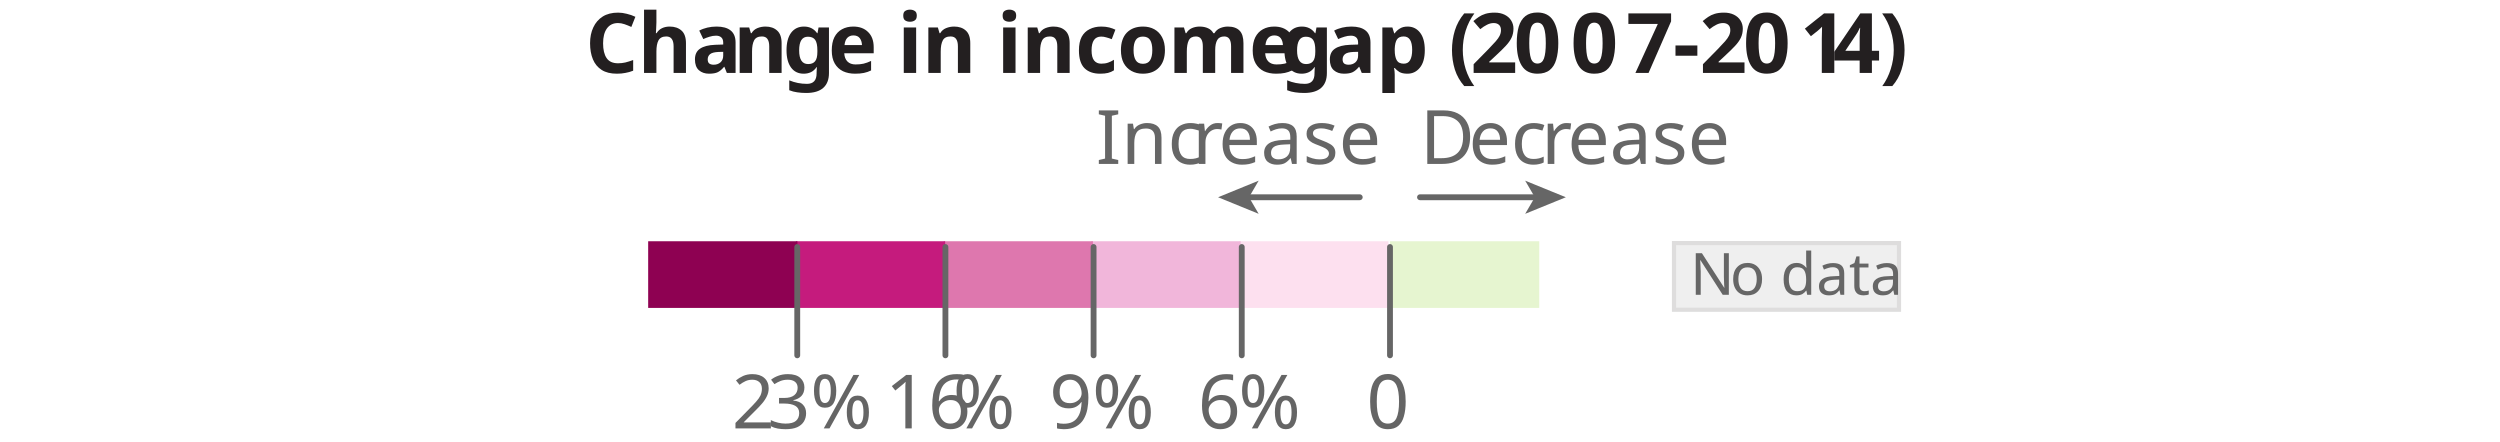
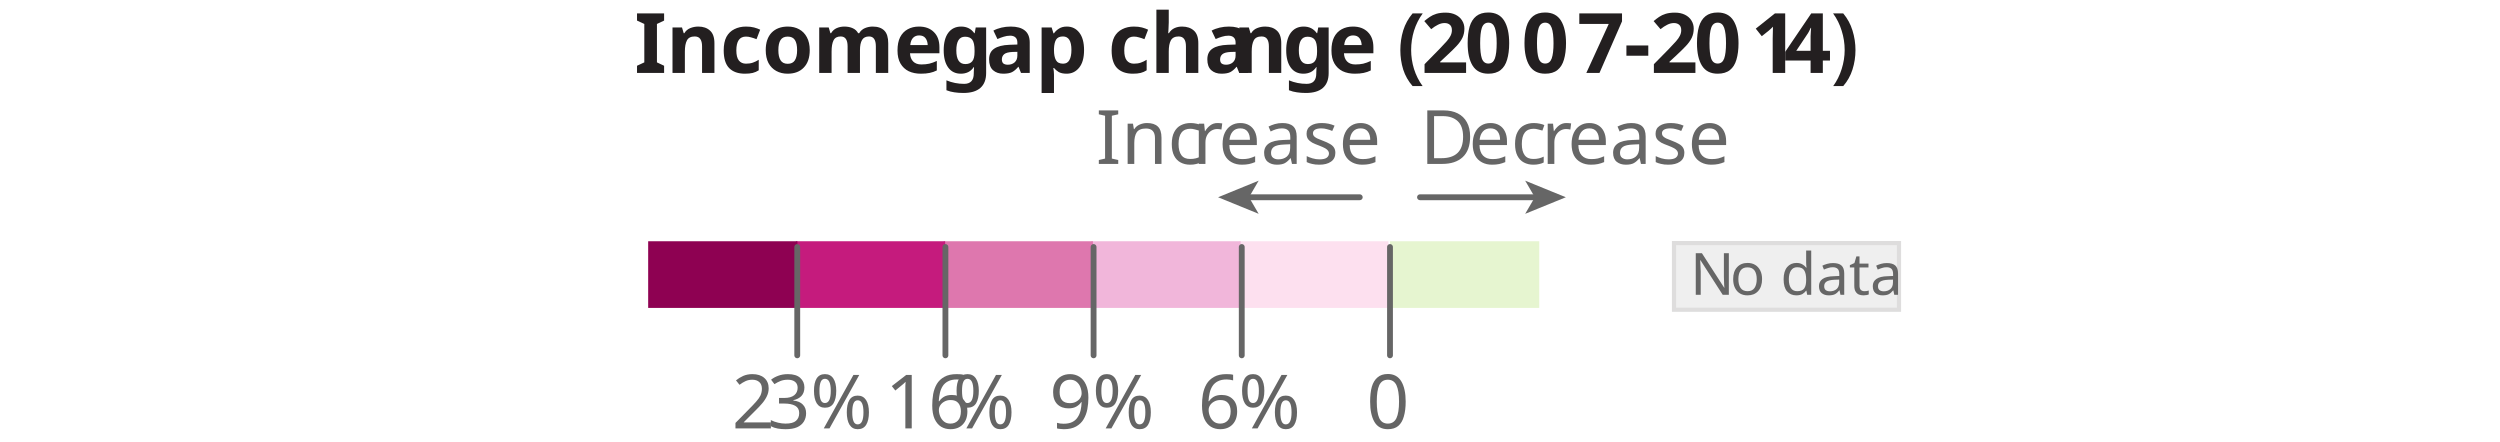
<svg xmlns="http://www.w3.org/2000/svg" viewBox="0 0 300 53">
  <g id="Work_area" data-name="Work area">
    <rect x="148.7" y="28.95" width="17.91" height="8" fill="#fde0ef" />
    <rect x="130.97" y="28.95" width="17.91" height="8" fill="#f1b6da" />
    <rect x="113.24" y="28.95" width="17.91" height="8" fill="#de77ae" />
    <rect x="95.51" y="28.95" width="17.91" height="8" fill="#c51b7d" />
    <rect x="77.78" y="28.95" width="17.91" height="8" fill="#8e0152" />
    <rect x="166.8" y="28.95" width="17.91" height="8" fill="#e6f5d0" />
    <line x1="95.67" y1="29.64" x2="95.67" y2="42.64" fill="none" stroke="#666" stroke-linecap="round" stroke-linejoin="round" stroke-width="0.7" />
    <line x1="113.45" y1="29.64" x2="113.45" y2="42.64" fill="none" stroke="#666" stroke-linecap="round" stroke-linejoin="round" stroke-width="0.7" />
    <line x1="131.23" y1="29.64" x2="131.23" y2="42.64" fill="none" stroke="#666" stroke-linecap="round" stroke-linejoin="round" stroke-width="0.7" />
    <line x1="149.01" y1="29.64" x2="149.01" y2="42.64" fill="none" stroke="#666" stroke-linecap="round" stroke-linejoin="round" stroke-width="0.7" />
    <line x1="166.8" y1="29.64" x2="166.8" y2="42.64" fill="none" stroke="#666" stroke-linecap="round" stroke-linejoin="round" stroke-width="0.7" />
    <text transform="translate(65.67 51.41)" font-size="9" fill="#656565" font-family="McClatchySansText-Regular, McClatchy Sans Text">
      <tspan letter-spacing="1.12em">	</tspan>
      <tspan x="11.99" y="0" letter-spacing="0.92em">	</tspan>
      <tspan x="22.15" y="0" letter-spacing="0.01em">2</tspan>
      <tspan x="26.42" y="0">3%</tspan>
      <tspan x="36.91" y="0" letter-spacing="0.19em">	</tspan>
      <tspan x="40.55" y="0" letter-spacing="0em">16</tspan>
      <tspan x="48.68" y="0">%</tspan>
      <tspan x="55" y="0" letter-spacing="0.37em">	</tspan>
      <tspan x="60.25" y="0">9%</tspan>
      <tspan x="71.48" y="0" letter-spacing="0.52em">	</tspan>
      <tspan x="78.07" y="0" letter-spacing="0em">6</tspan>
      <tspan x="82.94" y="0">%</tspan>
      <tspan x="89.26" y="0" letter-spacing="0.79em">	</tspan>
      <tspan x="98.31" y="0">0</tspan>
      <tspan x="103.79" y="0" letter-spacing="2.24em">	</tspan>
    </text>
    <line x1="170.4" y1="23.67" x2="184.44" y2="23.67" fill="none" stroke="#666" stroke-linecap="round" stroke-linejoin="round" stroke-width="0.7" />
    <polygon points="187.9 23.67 183.02 25.66 184.18 23.67 183.02 21.68 187.9 23.67" fill="#666" />
    <line x1="149.63" y1="23.67" x2="163.17" y2="23.67" fill="none" stroke="#666" stroke-linecap="round" stroke-linejoin="round" stroke-width="0.7" />
    <polygon points="146.17 23.67 151.04 25.66 149.88 23.67 151.04 21.68 146.17 23.67" fill="#666" />
    <text transform="translate(131.5 19.67)" font-size="9" fill="#666" font-family="McClatchySansText-Regular, McClatchy Sans Text">Inc<tspan x="11.59" y="0" letter-spacing="-0.01em">r</tspan>
      <tspan x="14.71" y="0">ease</tspan>
    </text>
    <text transform="translate(170.4 19.67)" font-size="9" fill="#666" font-family="McClatchySansText-Regular, McClatchy Sans Text">
      <tspan letter-spacing="-0.01em">D</tspan>
      <tspan x="5.83" y="0">ec</tspan>
      <tspan x="14.56" y="0" letter-spacing="-0.01em">r</tspan>
      <tspan x="17.69" y="0" letter-spacing="0em">ease</tspan>
    </text>
-     <text transform="translate(70.23 8.75)" font-size="10" fill="#231f20" font-family="McClatchySans-Bold, McClatchy Sans" font-weight="700" letter-spacing="-0.01em">Cha<tspan x="17.75" y="0" letter-spacing="-0.01em">n</tspan>
-       <tspan x="23.7" y="0" letter-spacing="-0.03em">g</tspan>
-       <tspan x="29.13" y="0">e in income </tspan>
-       <tspan x="83.45" y="0" letter-spacing="-0.03em">g</tspan>
-       <tspan x="88.93" y="0" letter-spacing="-0.01em">ap (</tspan>
-       <tspan x="106.2" y="0" letter-spacing="0em">2</tspan>
-       <tspan x="111.42" y="0">0</tspan>
-       <tspan x="118.24" y="0" letter-spacing="-0.03em">0</tspan>
-       <tspan x="124.91" y="0">7-</tspan>
-       <tspan x="133.72" y="0" letter-spacing="-0.01em">2</tspan>
-       <tspan x="138.94" y="0" letter-spacing="-0.01em">0</tspan>
-       <tspan x="145.76" y="0" letter-spacing="-0.03em">1</tspan>
-       <tspan x="149.71" y="0">4)</tspan>
+     <text transform="translate(76.13 8.75)" font-size="10" fill="#231f20" font-family="McClatchySans-Bold, McClatchy Sans" font-weight="700" letter-spacing="-0.01em">Income <tspan x="36.66" y="0" letter-spacing="-0.03em">g</tspan>
+       <tspan x="42.14" y="0">ap cha</tspan>
+       <tspan x="71.81" y="0" letter-spacing="-0.01em">n</tspan>
+       <tspan x="77.76" y="0" letter-spacing="-0.03em">g</tspan>
+       <tspan x="83.19" y="0" letter-spacing="-0.01em">e (</tspan>
+       <tspan x="94.41" y="0" letter-spacing="-0.01em">2</tspan>
+       <tspan x="99.63" y="0" letter-spacing="-0.01em">0</tspan>
+       <tspan x="106.45" y="0" letter-spacing="-0.03em">0</tspan>
+       <tspan x="113.12" y="0">7-</tspan>
+       <tspan x="121.93" y="0" letter-spacing="-0.01em">2</tspan>
+       <tspan x="127.15" y="0" letter-spacing="-0.01em">0</tspan>
+       <tspan x="133.97" y="0" letter-spacing="-0.03em">1</tspan>
+       <tspan x="137.92" y="0" letter-spacing="-0.01em">4)</tspan>
    </text>
    <rect x="200.88" y="29.17" width="27" height="8" fill="#efefef" stroke="#dedddd" stroke-miterlimit="10" stroke-width="0.5" />
    <text transform="translate(202.82 35.38)" font-size="7" fill="#666" font-family="McClatchySansText-Regular, McClatchy Sans Text">
      <tspan letter-spacing="0em">N</tspan>
      <tspan x="4.77" y="0">o data</tspan>
    </text>
  </g>
</svg>
